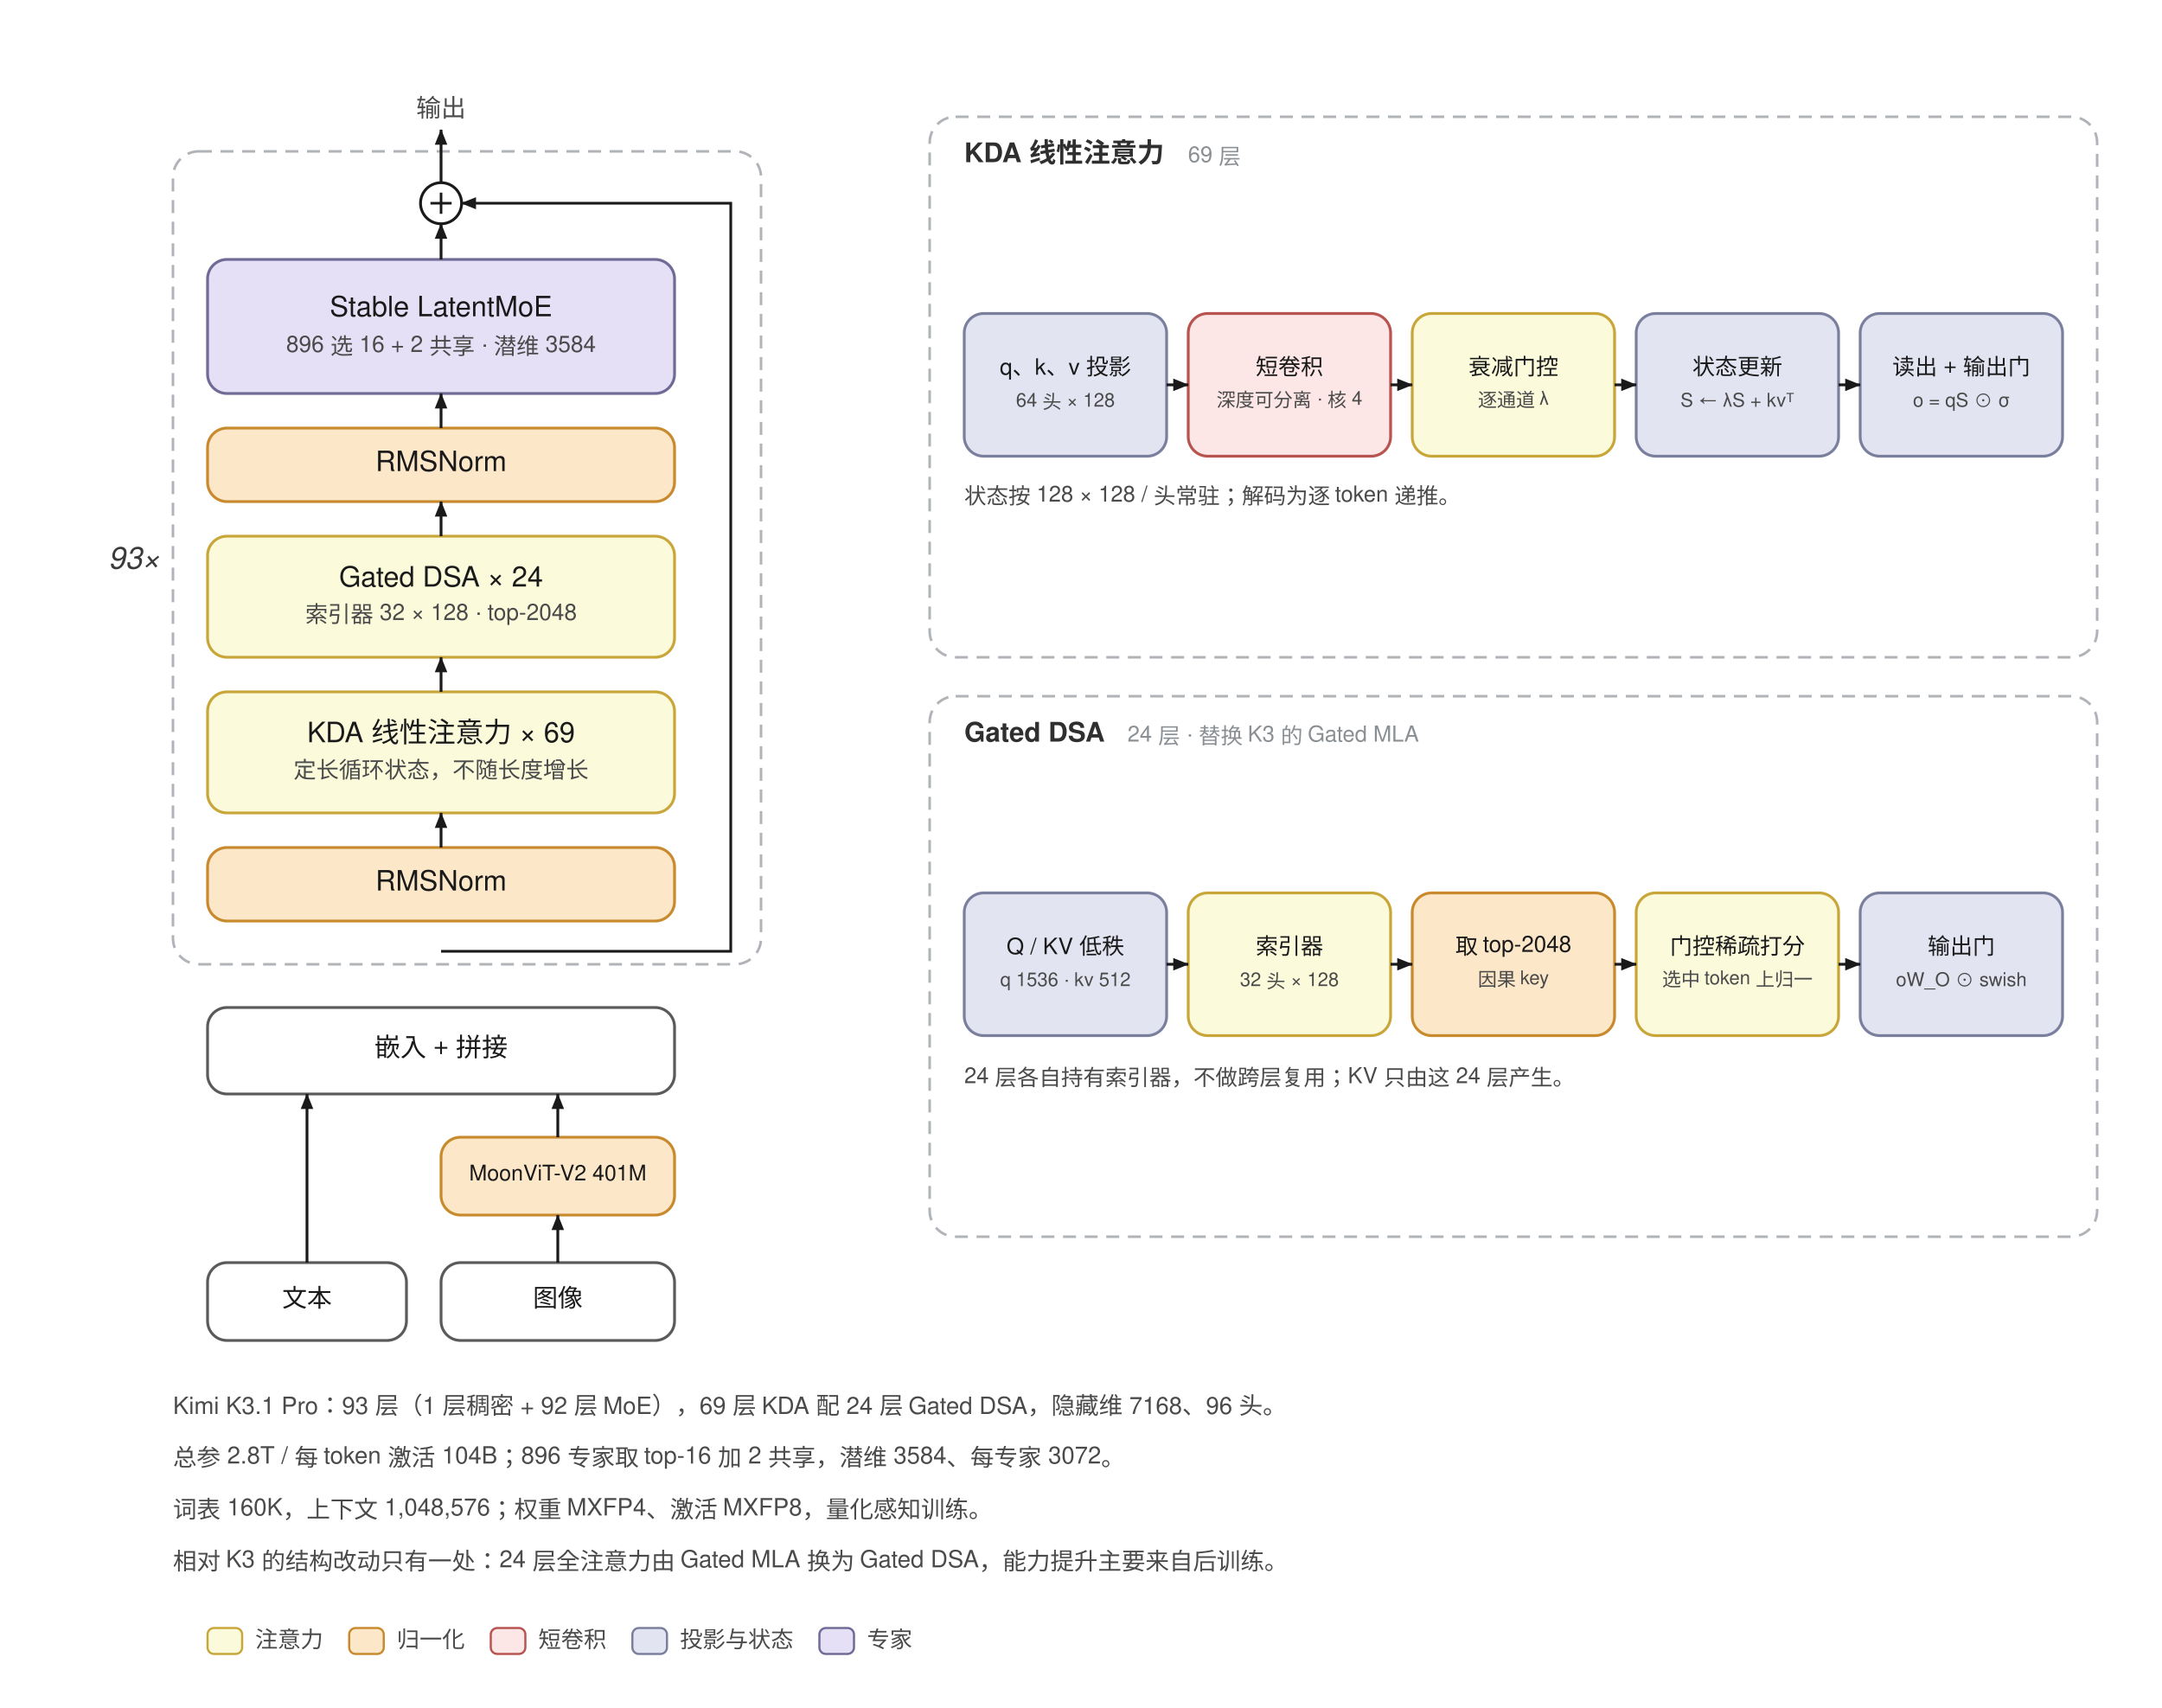
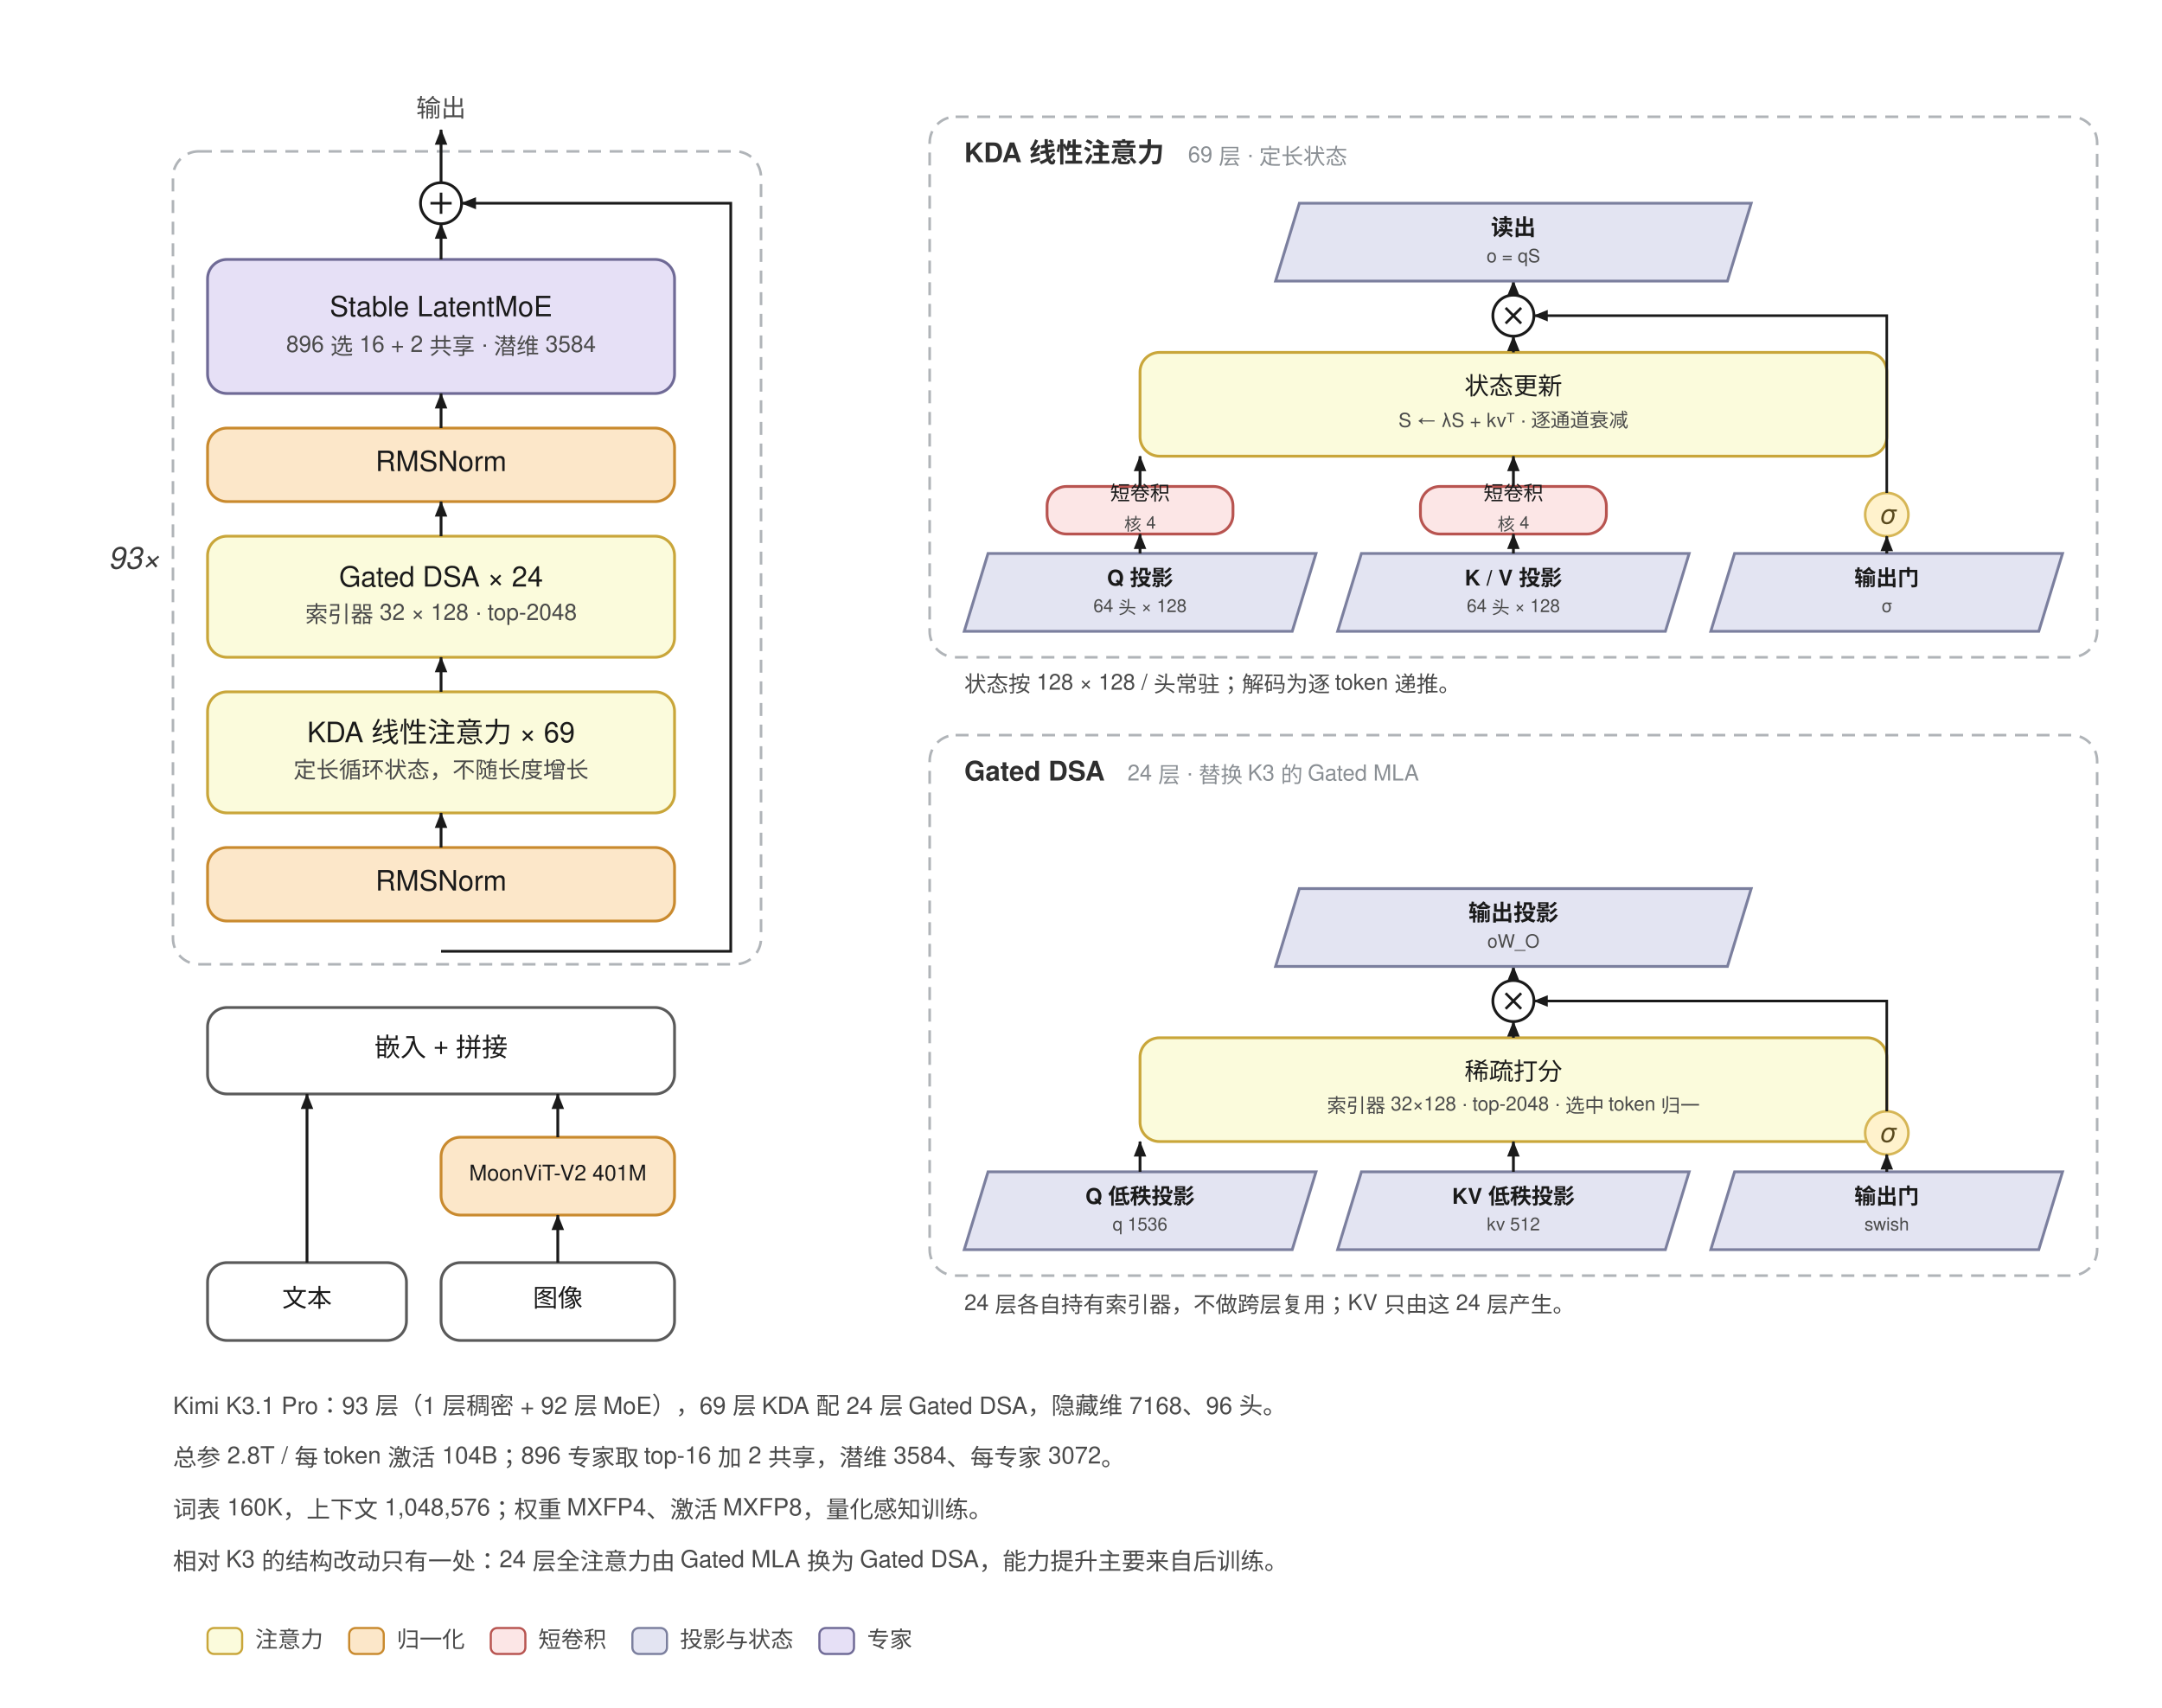
<svg xmlns="http://www.w3.org/2000/svg" width="1000" height="790" viewBox="0 0 1000 790" font-family="Helvetica, Arial, 'Microsoft YaHei', 'PingFang SC', sans-serif">
  <defs>
    <marker id="ah" viewBox="0 0 10 10" refX="8.6" refY="5" markerWidth="6.2" markerHeight="6.2" orient="auto-start-reverse">
      <path d="M0,1.4 L9,5 L0,8.6 z" fill="#1a1a1a" />
    </marker>
    <marker id="ag" viewBox="0 0 10 10" refX="8.6" refY="5" markerWidth="6.2" markerHeight="6.2" orient="auto-start-reverse">
      <path d="M0,1.4 L9,5 L0,8.6 z" fill="#6f7377" />
    </marker>
  </defs>
  <rect width="1000" height="790" fill="#ffffff" />
  <rect x="96.0" y="584.0" width="92.0" height="36.0" rx="9" fill="#ffffff" stroke="#5a5a5a" stroke-width="1.3" fill-opacity="1" />
  <text x="142.0" y="604.4" font-size="11.5" fill="#1a1a1a" text-anchor="middle">文本</text>
  <rect x="204.0" y="584.0" width="108.0" height="36.0" rx="9" fill="#ffffff" stroke="#5a5a5a" stroke-width="1.3" fill-opacity="1" />
  <text x="258.0" y="604.4" font-size="11.5" fill="#1a1a1a" text-anchor="middle">图像</text>
  <rect x="204.0" y="526.0" width="108.0" height="36.0" rx="9" fill="#fce7c9" stroke="#c98a2e" stroke-width="1.3" fill-opacity="1" />
  <text x="258.0" y="546.0" font-size="10" fill="#1a1a1a" text-anchor="middle">MoonViT-V2 401M</text>
  <path d="M258.0,584.0 L258.0,562.0" fill="none" stroke="#1a1a1a" stroke-width="1.3" marker-end="url(#ah)" />
  <rect x="96.0" y="466.0" width="216.0" height="40.0" rx="9" fill="#ffffff" stroke="#5a5a5a" stroke-width="1.3" fill-opacity="1" />
  <text x="204.0" y="488.6" font-size="12" fill="#1a1a1a" text-anchor="middle">嵌入 + 拼接</text>
  <path d="M142.0,584.0 L142.0,506.0" fill="none" stroke="#1a1a1a" stroke-width="1.3" marker-end="url(#ah)" />
  <path d="M258.0,526.0 L258.0,506.0" fill="none" stroke="#1a1a1a" stroke-width="1.3" marker-end="url(#ah)" />
  <rect x="96.0" y="392.0" width="216.0" height="34.0" rx="9" fill="#fce7c9" stroke="#c98a2e" stroke-width="1.3" fill-opacity="1" />
  <text x="204.0" y="411.9" font-size="13" fill="#1a1a1a" text-anchor="middle">RMSNorm</text>
  <rect x="96.0" y="320.0" width="216.0" height="56.0" rx="9" fill="#fbfbdc" stroke="#c9a63a" stroke-width="1.3" fill-opacity="1" />
  <text x="204.0" y="343.3" font-size="13" fill="#1a1a1a" text-anchor="middle">KDA 线性注意力 × 69</text>
  <text x="204.0" y="359.8" font-size="10.5" fill="#4a4a4a" text-anchor="middle">定长循环状态，不随长度增长</text>
  <rect x="96.0" y="248.0" width="216.0" height="56.0" rx="9" fill="#fbfbdc" stroke="#c9a63a" stroke-width="1.3" fill-opacity="1" />
  <text x="204.0" y="271.3" font-size="13" fill="#1a1a1a" text-anchor="middle">Gated DSA × 24</text>
  <text x="204.0" y="287.8" font-size="10.5" fill="#4a4a4a" text-anchor="middle">索引器 32 × 128 · top-2048</text>
  <rect x="96.0" y="198.0" width="216.0" height="34.0" rx="9" fill="#fce7c9" stroke="#c98a2e" stroke-width="1.3" fill-opacity="1" />
  <text x="204.0" y="217.9" font-size="13" fill="#1a1a1a" text-anchor="middle">RMSNorm</text>
  <rect x="96.0" y="120.0" width="216.0" height="62.0" rx="9" fill="#e6e0f6" stroke="#6f6a96" stroke-width="1.3" fill-opacity="1" />
  <text x="204.0" y="146.3" font-size="13" fill="#1a1a1a" text-anchor="middle">Stable LatentMoE</text>
  <text x="204.0" y="162.8" font-size="10.5" fill="#4a4a4a" text-anchor="middle">896 选 16 + 2 共享 · 潜维 3584</text>
  <path d="M204.0,392.0 L204.0,376.0" fill="none" stroke="#1a1a1a" stroke-width="1.3" marker-end="url(#ah)" />
  <path d="M204.0,320.0 L204.0,304.0" fill="none" stroke="#1a1a1a" stroke-width="1.3" marker-end="url(#ah)" />
  <path d="M204.0,248.0 L204.0,232.0" fill="none" stroke="#1a1a1a" stroke-width="1.3" marker-end="url(#ah)" />
  <path d="M204.0,198.0 L204.0,182.0" fill="none" stroke="#1a1a1a" stroke-width="1.3" marker-end="url(#ah)" />
  <path d="M204.0,120.0 L204.0,103.5" fill="none" stroke="#1a1a1a" stroke-width="1.3" marker-end="url(#ah)" />
  <circle cx="204.0" cy="94.0" r="9.5" fill="#ffffff" stroke="#1a1a1a" stroke-width="1.3" />
  <path d="M199.1,94.0 L208.9,94.0 M204.0,89.1 L204.0,98.9" stroke="#1a1a1a" stroke-width="1.2" />
  <rect x="80.0" y="70.0" width="272.0" height="376.0" rx="12" fill="none" stroke="#b0b4b8" stroke-width="1.2" stroke-dasharray="6 4" fill-opacity="1" />
  <text x="62.0" y="263.0" font-size="14" fill="#3a3a3a" text-anchor="middle" font-style="italic">93×</text>
  <path d="M204.0,440.0 L338.0,440.0 L338.0,94.0 L213.5,94.0" fill="none" stroke="#1a1a1a" stroke-width="1.25" marker-end="url(#ah)" />
  <path d="M204.0,84.5 L204.0,60.0" fill="none" stroke="#1a1a1a" stroke-width="1.3" marker-end="url(#ah)" />
  <text x="204.0" y="54.0" font-size="11.5" fill="#4a4a4a" text-anchor="middle">输出</text>
  <rect x="430.0" y="54.0" width="540.0" height="250.0" rx="12" fill="none" stroke="#b0b4b8" stroke-width="1.2" stroke-dasharray="6 4" fill-opacity="1" />
  <text x="446.0" y="75.0" font-size="12.5" fill="#2f2f2f" text-anchor="start" font-weight="600">KDA 线性注意力</text>
-   <text x="549.5" y="75.0" font-size="10.2" fill="#8a8f94" text-anchor="start">69 层</text>
-   <rect x="446.0" y="145.0" width="93.6" height="66.0" rx="9" fill="#e3e4f2" stroke="#7b7f9e" stroke-width="1.3" fill-opacity="1" />
-   <text x="492.8" y="173.3" font-size="10.4" fill="#1a1a1a" text-anchor="middle">q、k、v 投影</text>
-   <text x="492.8" y="188.1" font-size="8.8" fill="#4a4a4a" text-anchor="middle">64 头 × 128</text>
-   <rect x="549.6" y="145.0" width="93.6" height="66.0" rx="9" fill="#fce6e6" stroke="#b85450" stroke-width="1.3" fill-opacity="1" />
-   <text x="596.4" y="173.3" font-size="10.4" fill="#1a1a1a" text-anchor="middle">短卷积</text>
-   <text x="596.4" y="188.1" font-size="8.8" fill="#4a4a4a" text-anchor="middle">深度可分离 · 核 4</text>
-   <rect x="653.2" y="145.0" width="93.6" height="66.0" rx="9" fill="#fbfbdc" stroke="#c9a63a" stroke-width="1.3" fill-opacity="1" />
-   <text x="700.0" y="173.3" font-size="10.4" fill="#1a1a1a" text-anchor="middle">衰减门控</text>
-   <text x="700.0" y="188.1" font-size="8.8" fill="#4a4a4a" text-anchor="middle">逐通道 λ</text>
-   <rect x="756.8" y="145.0" width="93.6" height="66.0" rx="9" fill="#e3e4f2" stroke="#7b7f9e" stroke-width="1.3" fill-opacity="1" />
-   <text x="803.6" y="173.3" font-size="10.4" fill="#1a1a1a" text-anchor="middle">状态更新</text>
-   <text x="803.6" y="188.1" font-size="8.8" fill="#4a4a4a" text-anchor="middle">S ← λS + kvᵀ</text>
-   <rect x="860.4" y="145.0" width="93.6" height="66.0" rx="9" fill="#e3e4f2" stroke="#7b7f9e" stroke-width="1.3" fill-opacity="1" />
-   <text x="907.2" y="173.3" font-size="10.4" fill="#1a1a1a" text-anchor="middle">读出 + 输出门</text>
-   <text x="907.2" y="188.1" font-size="8.8" fill="#4a4a4a" text-anchor="middle">o = qS ⊙ σ</text>
-   <path d="M539.6,178.0 L549.6,178.0" fill="none" stroke="#1a1a1a" stroke-width="1.3" marker-end="url(#ah)" />
-   <path d="M643.2,178.0 L653.2,178.0" fill="none" stroke="#1a1a1a" stroke-width="1.3" marker-end="url(#ah)" />
-   <path d="M746.8,178.0 L756.8,178.0" fill="none" stroke="#1a1a1a" stroke-width="1.3" marker-end="url(#ah)" />
-   <path d="M850.4,178.0 L860.4,178.0" fill="none" stroke="#1a1a1a" stroke-width="1.3" marker-end="url(#ah)" />
-   <text x="446.0" y="233.0" font-size="10.2" fill="#4a4a4a" text-anchor="start">状态按 128 × 128 / 头常驻；解码为逐 token 递推。</text>
-   <rect x="430.0" y="322.0" width="540.0" height="250.0" rx="12" fill="none" stroke="#b0b4b8" stroke-width="1.2" stroke-dasharray="6 4" fill-opacity="1" />
-   <text x="446.0" y="343.0" font-size="12.5" fill="#2f2f2f" text-anchor="start" font-weight="600">Gated DSA</text>
-   <text x="521.5" y="343.0" font-size="10.2" fill="#8a8f94" text-anchor="start">24 层 · 替换 K3 的 Gated MLA</text>
-   <rect x="446.0" y="413.0" width="93.6" height="66.0" rx="9" fill="#e3e4f2" stroke="#7b7f9e" stroke-width="1.3" fill-opacity="1" />
-   <text x="492.8" y="441.3" font-size="10.4" fill="#1a1a1a" text-anchor="middle">Q / KV 低秩</text>
-   <text x="492.8" y="456.1" font-size="8.8" fill="#4a4a4a" text-anchor="middle">q 1536 · kv 512</text>
-   <rect x="549.6" y="413.0" width="93.6" height="66.0" rx="9" fill="#fbfbdc" stroke="#c9a63a" stroke-width="1.3" fill-opacity="1" />
-   <text x="596.4" y="441.3" font-size="10.4" fill="#1a1a1a" text-anchor="middle">索引器</text>
-   <text x="596.4" y="456.1" font-size="8.8" fill="#4a4a4a" text-anchor="middle">32 头 × 128</text>
-   <rect x="653.2" y="413.0" width="93.6" height="66.0" rx="9" fill="#fce7c9" stroke="#c98a2e" stroke-width="1.3" fill-opacity="1" />
-   <text x="700.0" y="441.3" font-size="10.4" fill="#1a1a1a" text-anchor="middle">取 top-2048</text>
-   <text x="700.0" y="456.1" font-size="8.8" fill="#4a4a4a" text-anchor="middle">因果 key</text>
-   <rect x="756.8" y="413.0" width="93.6" height="66.0" rx="9" fill="#fbfbdc" stroke="#c9a63a" stroke-width="1.3" fill-opacity="1" />
-   <text x="803.6" y="441.3" font-size="10.4" fill="#1a1a1a" text-anchor="middle">门控稀疏打分</text>
-   <text x="803.6" y="456.1" font-size="8.8" fill="#4a4a4a" text-anchor="middle">选中 token 上归一</text>
-   <rect x="860.4" y="413.0" width="93.6" height="66.0" rx="9" fill="#e3e4f2" stroke="#7b7f9e" stroke-width="1.3" fill-opacity="1" />
-   <text x="907.2" y="441.3" font-size="10.4" fill="#1a1a1a" text-anchor="middle">输出门</text>
-   <text x="907.2" y="456.1" font-size="8.8" fill="#4a4a4a" text-anchor="middle">oW_O ⊙ swish</text>
-   <path d="M539.6,446.0 L549.6,446.0" fill="none" stroke="#1a1a1a" stroke-width="1.3" marker-end="url(#ah)" />
-   <path d="M643.2,446.0 L653.2,446.0" fill="none" stroke="#1a1a1a" stroke-width="1.3" marker-end="url(#ah)" />
-   <path d="M746.8,446.0 L756.8,446.0" fill="none" stroke="#1a1a1a" stroke-width="1.3" marker-end="url(#ah)" />
-   <path d="M850.4,446.0 L860.4,446.0" fill="none" stroke="#1a1a1a" stroke-width="1.3" marker-end="url(#ah)" />
-   <text x="446.0" y="501.0" font-size="10.2" fill="#4a4a4a" text-anchor="start">24 层各自持有索引器，不做跨层复用；KV 只由这 24 层产生。</text>
+   <text x="549.5" y="75.0" font-size="10.2" fill="#8a8f94" text-anchor="start">69 层 · 定长状态</text>
+   <path d="M457.0,256.0 L608.7,256.0 L597.7,292.0 L446.0,292.0 Z" fill="#e3e4f2" stroke="#7b7f9e" stroke-width="1.3" />
+   <text x="527.3" y="270.8" font-size="10.0" fill="#1a1a1a" text-anchor="middle" font-weight="600">Q 投影</text>
+   <text x="527.3" y="283.1" font-size="8.3" fill="#4a4a4a" text-anchor="middle">64 头 × 128</text>
+   <path d="M629.7,256.0 L781.3,256.0 L770.3,292.0 L618.7,292.0 Z" fill="#e3e4f2" stroke="#7b7f9e" stroke-width="1.3" />
+   <text x="700.0" y="270.8" font-size="10.0" fill="#1a1a1a" text-anchor="middle" font-weight="600">K / V 投影</text>
+   <text x="700.0" y="283.1" font-size="8.3" fill="#4a4a4a" text-anchor="middle">64 头 × 128</text>
+   <path d="M802.3,256.0 L954.0,256.0 L943.0,292.0 L791.3,292.0 Z" fill="#e3e4f2" stroke="#7b7f9e" stroke-width="1.3" />
+   <text x="872.7" y="270.8" font-size="10.0" fill="#1a1a1a" text-anchor="middle" font-weight="600">输出门</text>
+   <text x="872.7" y="283.1" font-size="8.3" fill="#4a4a4a" text-anchor="middle">σ</text>
+   <rect x="484.3" y="225.0" width="86.0" height="22.0" rx="9" fill="#fce6e6" stroke="#b85450" stroke-width="1.3" fill-opacity="1" />
+   <text x="527.3" y="231.3" font-size="9.2" fill="#1a1a1a" text-anchor="middle">短卷积</text>
+   <text x="527.3" y="245.3" font-size="8.0" fill="#4a4a4a" text-anchor="middle">核 4</text>
+   <path d="M527.3,256.0 L527.3,247.0" fill="none" stroke="#1a1a1a" stroke-width="1.3" marker-end="url(#ah)" />
+   <rect x="657.0" y="225.0" width="86.0" height="22.0" rx="9" fill="#fce6e6" stroke="#b85450" stroke-width="1.3" fill-opacity="1" />
+   <text x="700.0" y="231.3" font-size="9.2" fill="#1a1a1a" text-anchor="middle">短卷积</text>
+   <text x="700.0" y="245.3" font-size="8.0" fill="#4a4a4a" text-anchor="middle">核 4</text>
+   <path d="M700.0,256.0 L700.0,247.0" fill="none" stroke="#1a1a1a" stroke-width="1.3" marker-end="url(#ah)" />
+   <rect x="527.3" y="163.0" width="345.4" height="48.0" rx="9" fill="#fbfbdc" stroke="#c9a63a" stroke-width="1.3" fill-opacity="1" />
+   <text x="700.0" y="182.5" font-size="11.3" fill="#1a1a1a" text-anchor="middle">状态更新</text>
+   <text x="700.0" y="197.5" font-size="9.0" fill="#4a4a4a" text-anchor="middle">S ← λS + kvᵀ · 逐通道衰减</text>
+   <path d="M527.3,225.0 L527.3,211.0" fill="none" stroke="#1a1a1a" stroke-width="1.3" marker-end="url(#ah)" />
+   <path d="M700.0,225.0 L700.0,211.0" fill="none" stroke="#1a1a1a" stroke-width="1.3" marker-end="url(#ah)" />
+   <circle cx="700.0" cy="146.0" r="9.5" fill="#ffffff" stroke="#1a1a1a" stroke-width="1.3" />
+   <path d="M696.4,142.4 L703.6,149.6 M696.4,149.6 L703.6,142.4" stroke="#1a1a1a" stroke-width="1.2" />
+   <path d="M700.0,163.0 L700.0,155.5" fill="none" stroke="#1a1a1a" stroke-width="1.3" marker-end="url(#ah)" />
+   <circle cx="872.7" cy="238.0" r="10.0" fill="#fff2cc" stroke="#d6b656" stroke-width="1.2" />
+   <text x="872.7" y="242.2" font-size="12.5" fill="#5a4a1e" text-anchor="middle" font-style="italic">σ</text>
+   <path d="M872.7,256.0 L872.7,248.0" fill="none" stroke="#1a1a1a" stroke-width="1.3" marker-end="url(#ah)" />
+   <path d="M872.7,228.0 L872.7,146.0 L709.5,146.0" fill="none" stroke="#1a1a1a" stroke-width="1.2" marker-end="url(#ah)" />
+   <path d="M700.0,136.5 L700.0,130.0" fill="none" stroke="#1a1a1a" stroke-width="1.3" marker-end="url(#ah)" />
+   <path d="M601.0,94.0 L810.0,94.0 L799.0,130.0 L590.0,130.0 Z" fill="#e3e4f2" stroke="#7b7f9e" stroke-width="1.3" />
+   <text x="700.0" y="108.8" font-size="10.4" fill="#1a1a1a" text-anchor="middle" font-weight="600">读出</text>
+   <text x="700.0" y="121.3" font-size="8.5" fill="#4a4a4a" text-anchor="middle">o = qS</text>
+   <text x="446.0" y="320.0" font-size="10.2" fill="#4a4a4a" text-anchor="start">状态按 128 × 128 / 头常驻；解码为逐 token 递推。</text>
+   <rect x="430.0" y="340.0" width="540.0" height="250.0" rx="12" fill="none" stroke="#b0b4b8" stroke-width="1.2" stroke-dasharray="6 4" fill-opacity="1" />
+   <text x="446.0" y="361.0" font-size="12.5" fill="#2f2f2f" text-anchor="start" font-weight="600">Gated DSA</text>
+   <text x="521.5" y="361.0" font-size="10.2" fill="#8a8f94" text-anchor="start">24 层 · 替换 K3 的 Gated MLA</text>
+   <path d="M457.0,542.0 L608.7,542.0 L597.7,578.0 L446.0,578.0 Z" fill="#e3e4f2" stroke="#7b7f9e" stroke-width="1.3" />
+   <text x="527.3" y="556.8" font-size="10.0" fill="#1a1a1a" text-anchor="middle" font-weight="600">Q 低秩投影</text>
+   <text x="527.3" y="569.1" font-size="8.3" fill="#4a4a4a" text-anchor="middle">q 1536</text>
+   <path d="M629.7,542.0 L781.3,542.0 L770.3,578.0 L618.7,578.0 Z" fill="#e3e4f2" stroke="#7b7f9e" stroke-width="1.3" />
+   <text x="700.0" y="556.8" font-size="10.0" fill="#1a1a1a" text-anchor="middle" font-weight="600">KV 低秩投影</text>
+   <text x="700.0" y="569.1" font-size="8.3" fill="#4a4a4a" text-anchor="middle">kv 512</text>
+   <path d="M802.3,542.0 L954.0,542.0 L943.0,578.0 L791.3,578.0 Z" fill="#e3e4f2" stroke="#7b7f9e" stroke-width="1.3" />
+   <text x="872.7" y="556.8" font-size="10.0" fill="#1a1a1a" text-anchor="middle" font-weight="600">输出门</text>
+   <text x="872.7" y="569.1" font-size="8.3" fill="#4a4a4a" text-anchor="middle">swish</text>
+   <rect x="527.3" y="480.0" width="345.4" height="48.0" rx="9" fill="#fbfbdc" stroke="#c9a63a" stroke-width="1.3" fill-opacity="1" />
+   <text x="700.0" y="499.5" font-size="11.3" fill="#1a1a1a" text-anchor="middle">稀疏打分</text>
+   <text x="700.0" y="514.5" font-size="9.0" fill="#4a4a4a" text-anchor="middle">索引器 32×128 · top-2048 · 选中 token 归一</text>
+   <path d="M527.3,542.0 L527.3,528.0" fill="none" stroke="#1a1a1a" stroke-width="1.3" marker-end="url(#ah)" />
+   <path d="M700.0,542.0 L700.0,528.0" fill="none" stroke="#1a1a1a" stroke-width="1.3" marker-end="url(#ah)" />
+   <circle cx="700.0" cy="463.0" r="9.5" fill="#ffffff" stroke="#1a1a1a" stroke-width="1.3" />
+   <path d="M696.4,459.4 L703.6,466.6 M696.4,466.6 L703.6,459.4" stroke="#1a1a1a" stroke-width="1.2" />
+   <path d="M700.0,480.0 L700.0,472.5" fill="none" stroke="#1a1a1a" stroke-width="1.3" marker-end="url(#ah)" />
+   <circle cx="872.7" cy="524.0" r="10.0" fill="#fff2cc" stroke="#d6b656" stroke-width="1.2" />
+   <text x="872.7" y="528.2" font-size="12.5" fill="#5a4a1e" text-anchor="middle" font-style="italic">σ</text>
+   <path d="M872.7,542.0 L872.7,534.0" fill="none" stroke="#1a1a1a" stroke-width="1.3" marker-end="url(#ah)" />
+   <path d="M872.7,514.0 L872.7,463.0 L709.5,463.0" fill="none" stroke="#1a1a1a" stroke-width="1.2" marker-end="url(#ah)" />
+   <path d="M700.0,453.5 L700.0,447.0" fill="none" stroke="#1a1a1a" stroke-width="1.3" marker-end="url(#ah)" />
+   <path d="M601.0,411.0 L810.0,411.0 L799.0,447.0 L590.0,447.0 Z" fill="#e3e4f2" stroke="#7b7f9e" stroke-width="1.3" />
+   <text x="700.0" y="425.8" font-size="10.4" fill="#1a1a1a" text-anchor="middle" font-weight="600">输出投影</text>
+   <text x="700.0" y="438.3" font-size="8.5" fill="#4a4a4a" text-anchor="middle">oW_O</text>
+   <text x="446.0" y="606.0" font-size="10.2" fill="#4a4a4a" text-anchor="start">24 层各自持有索引器，不做跨层复用；KV 只由这 24 层产生。</text>
  <text x="80.0" y="654.0" font-size="11" fill="#4a4a4a" text-anchor="start">Kimi K3.1 Pro：93 层（1 层稠密 + 92 层 MoE），69 层 KDA 配 24 层 Gated DSA，隐藏维 7168、96 头。</text>
  <text x="80.0" y="678.0" font-size="11" fill="#4a4a4a" text-anchor="start">总参 2.8T / 每 token 激活 104B；896 专家取 top-16 加 2 共享，潜维 3584、每专家 3072。</text>
  <text x="80.0" y="702.0" font-size="11" fill="#4a4a4a" text-anchor="start">词表 160K，上下文 1,048,576；权重 MXFP4、激活 MXFP8，量化感知训练。</text>
  <text x="80.0" y="726.0" font-size="11" fill="#4a4a4a" text-anchor="start">相对 K3 的结构改动只有一处：24 层全注意力由 Gated MLA 换为 Gated DSA，能力提升主要来自后训练。</text>
  <rect x="96.0" y="753.0" width="16.0" height="12.0" rx="3" fill="#fbfbdc" stroke="#c9a63a" stroke-width="1.0" fill-opacity="1" />
  <text x="118.0" y="762.0" font-size="10.5" fill="#4a4a4a" text-anchor="start">注意力</text>
  <rect x="161.5" y="753.0" width="16.0" height="12.0" rx="3" fill="#fce7c9" stroke="#c98a2e" stroke-width="1.0" fill-opacity="1" />
  <text x="183.5" y="762.0" font-size="10.5" fill="#4a4a4a" text-anchor="start">归一化</text>
  <rect x="227.0" y="753.0" width="16.0" height="12.0" rx="3" fill="#fce6e6" stroke="#b85450" stroke-width="1.0" fill-opacity="1" />
  <text x="249.0" y="762.0" font-size="10.5" fill="#4a4a4a" text-anchor="start">短卷积</text>
  <rect x="292.5" y="753.0" width="16.0" height="12.0" rx="3" fill="#e3e4f2" stroke="#7b7f9e" stroke-width="1.0" fill-opacity="1" />
  <text x="314.5" y="762.0" font-size="10.5" fill="#4a4a4a" text-anchor="start">投影与状态</text>
  <rect x="379.0" y="753.0" width="16.0" height="12.0" rx="3" fill="#e6e0f6" stroke="#6f6a96" stroke-width="1.0" fill-opacity="1" />
  <text x="401.0" y="762.0" font-size="10.5" fill="#4a4a4a" text-anchor="start">专家</text>
</svg>
